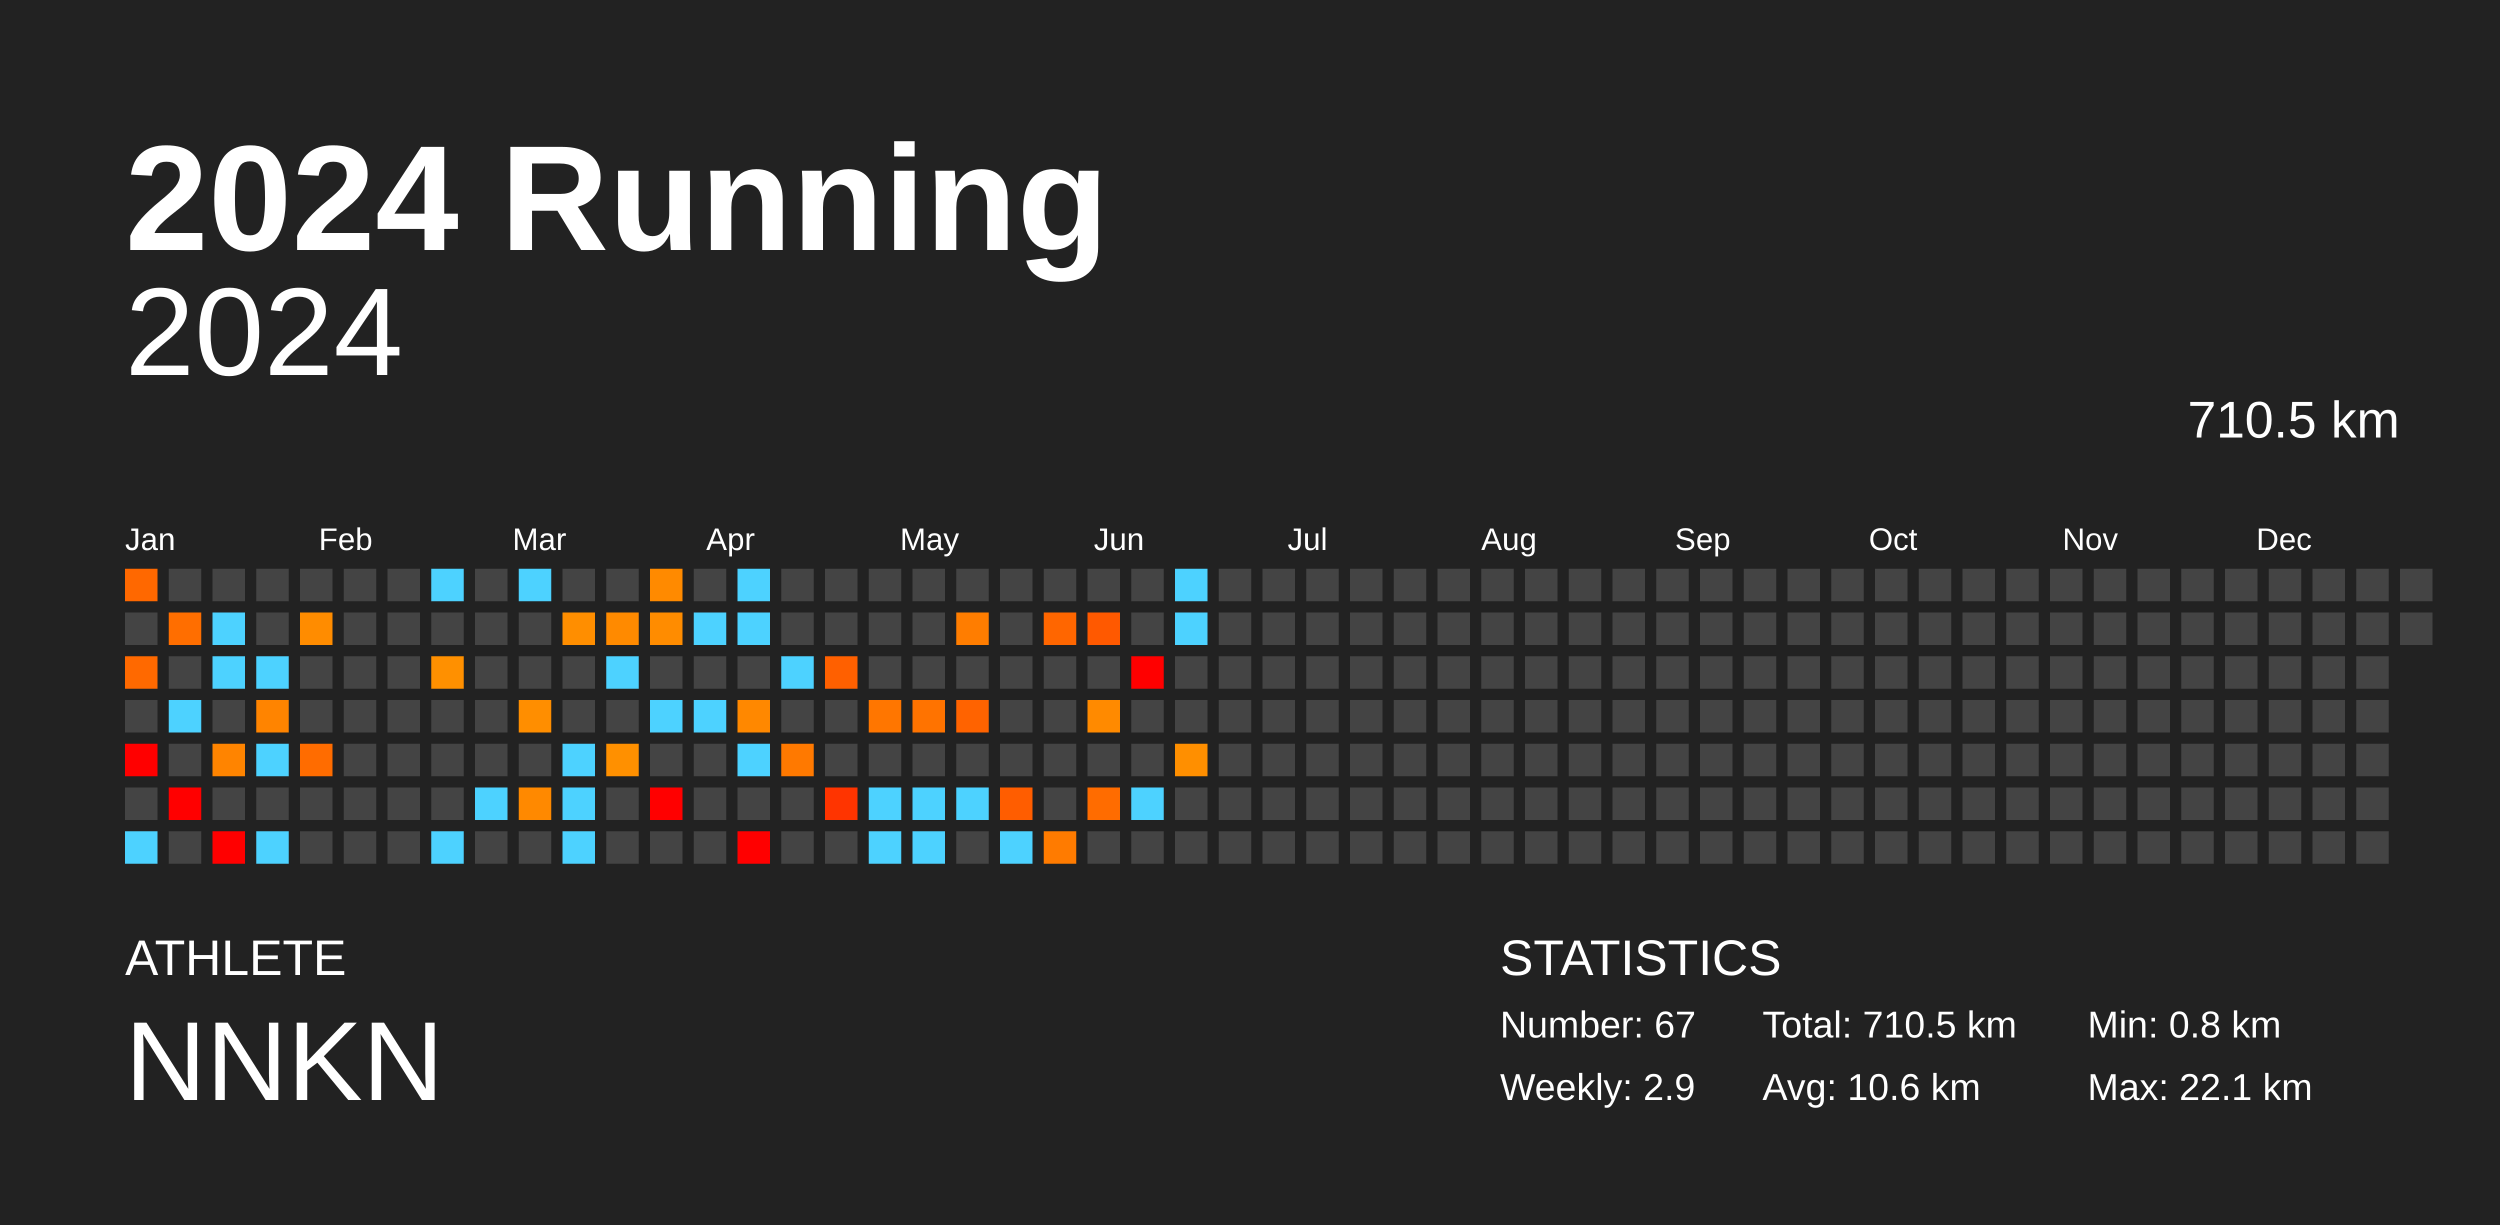
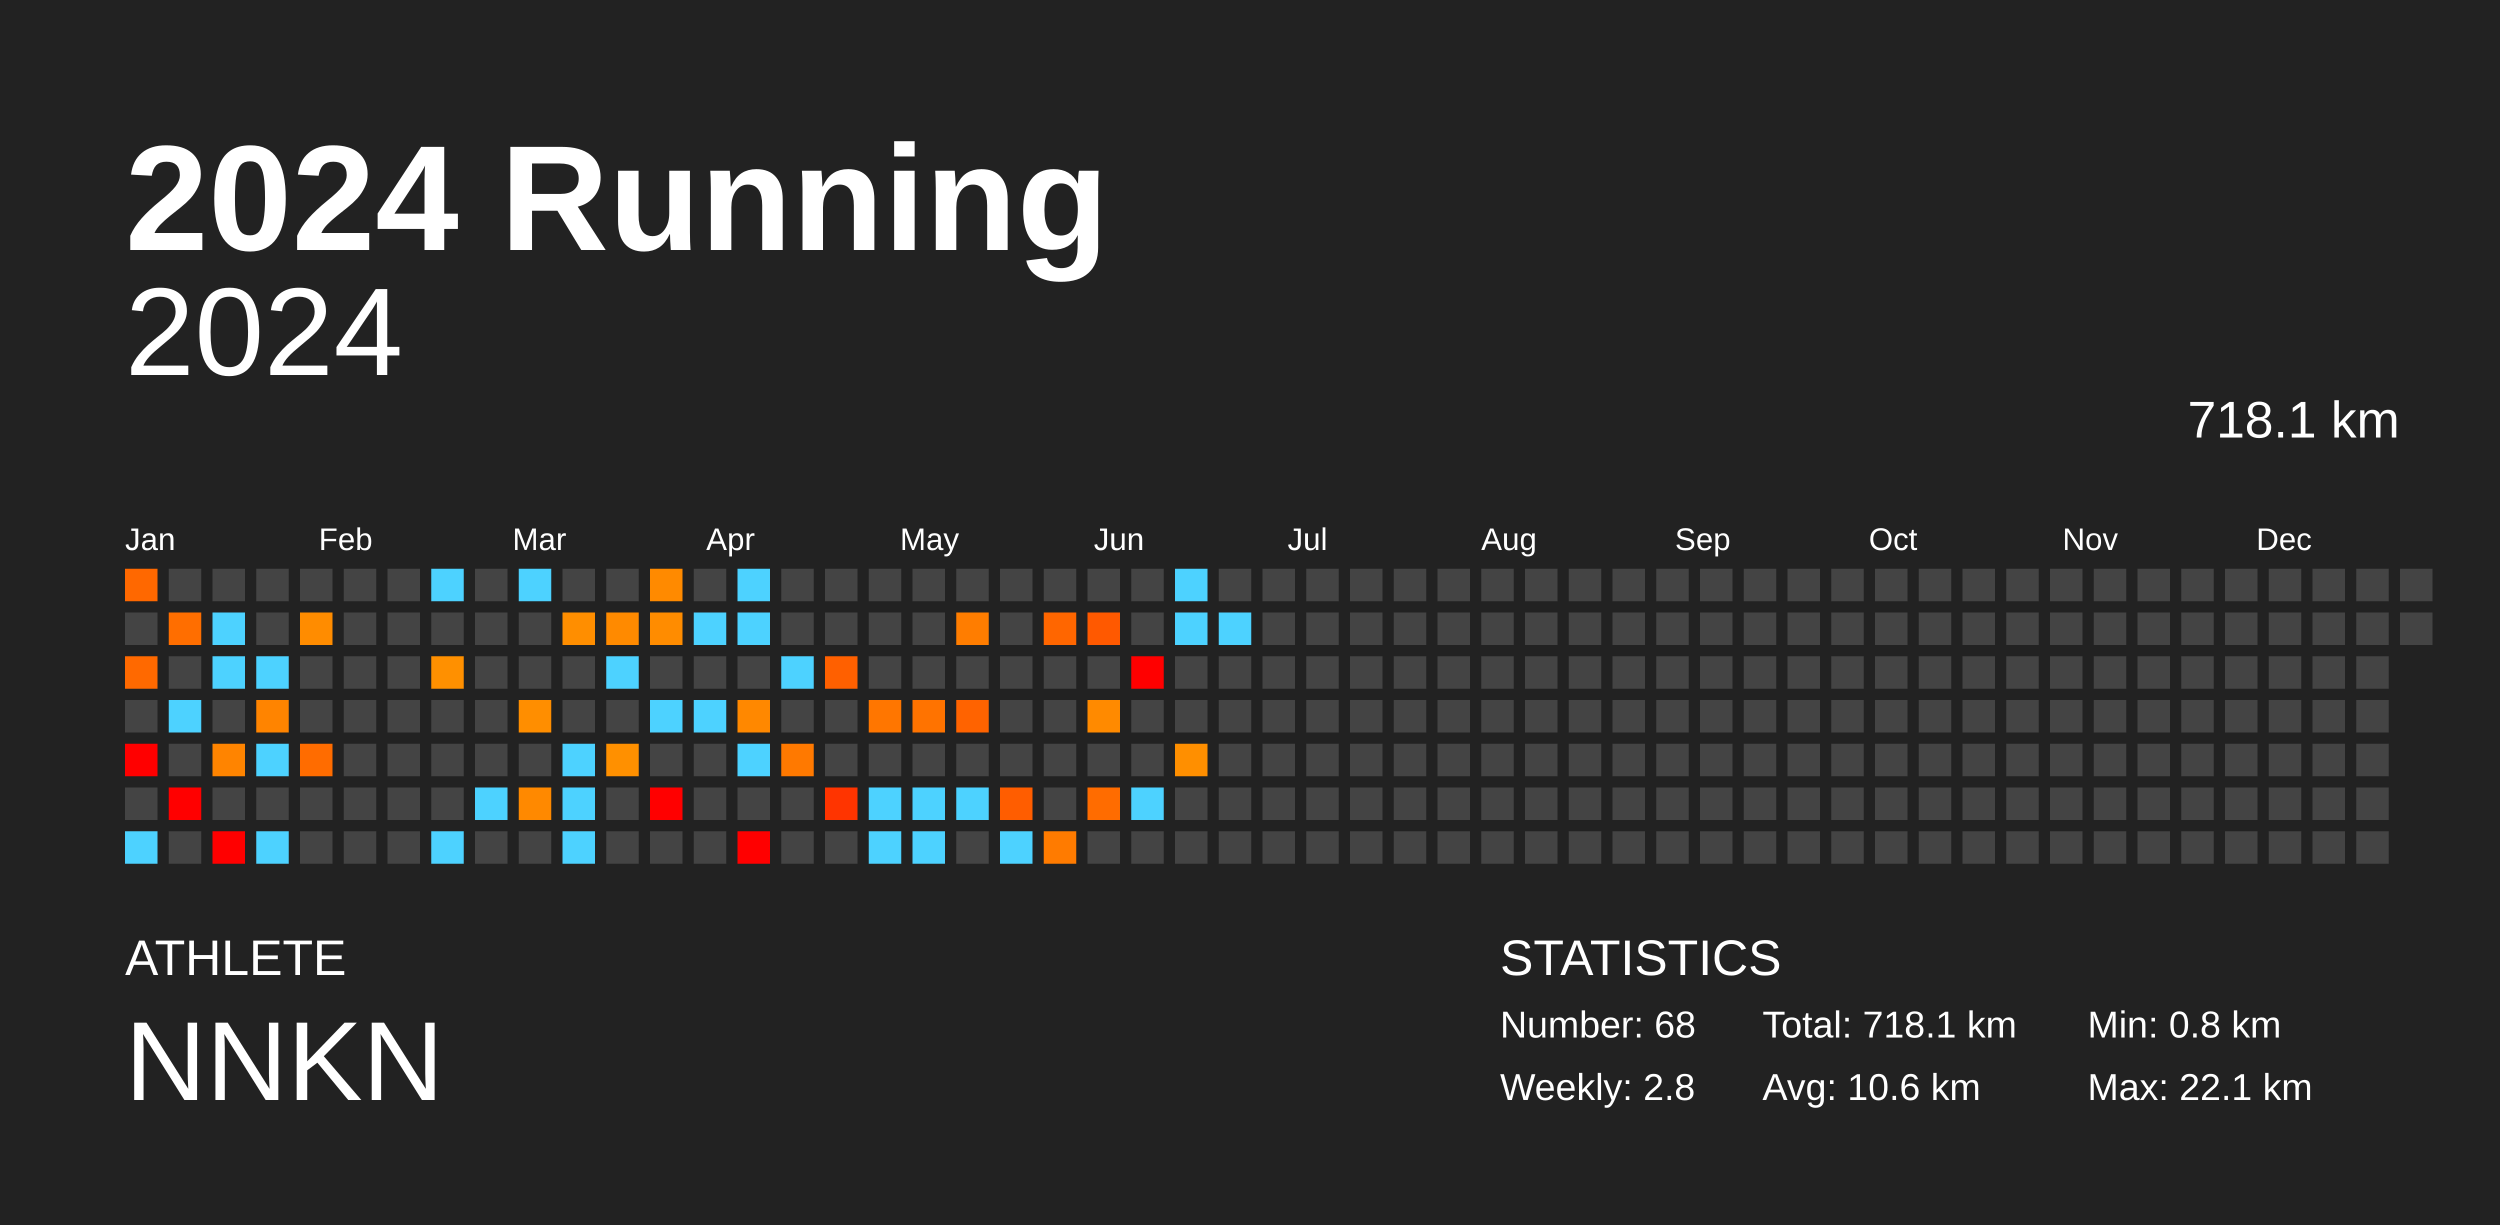
<svg xmlns="http://www.w3.org/2000/svg" baseProfile="full" height="98mm" version="1.1" viewBox="0,0,200,98" width="200mm">
  <defs />
  <rect fill="#222222" height="98" width="200" x="0" y="0" />
  <text fill="#FFFFFF" style="font-size:12px; font-family:Arial; font-weight:bold;" x="10" y="20">2024 Running</text>
  <text fill="#FFFFFF" style="font-size:4px; font-family:Arial" x="10" y="78">ATHLETE</text>
  <text fill="#FFFFFF" style="font-size:9px; font-family:Arial" x="10" y="88">NNKN</text>
  <text fill="#FFFFFF" style="font-size:4px; font-family:Arial" x="120" y="78">STATISTICS</text>
-   <text fill="#FFFFFF" style="font-size:3px; font-family:Arial" x="120" y="83">Number: 67</text>
-   <text fill="#FFFFFF" style="font-size:3px; font-family:Arial" x="120" y="88">Weekly: 2.9</text>
-   <text fill="#FFFFFF" style="font-size:3px; font-family:Arial" x="141" y="83">Total: 710.5 km</text>
+   <text fill="#FFFFFF" style="font-size:3px; font-family:Arial" x="120" y="83">Number: 68</text>
+   <text fill="#FFFFFF" style="font-size:3px; font-family:Arial" x="120" y="88">Weekly: 2.8</text>
+   <text fill="#FFFFFF" style="font-size:3px; font-family:Arial" x="141" y="83">Total: 718.1 km</text>
  <text fill="#FFFFFF" style="font-size:3px; font-family:Arial" x="141" y="88">Avg: 10.6 km</text>
  <text fill="#FFFFFF" style="font-size:3px; font-family:Arial" x="167" y="83">Min: 0.8 km</text>
  <text fill="#FFFFFF" style="font-size:3px; font-family:Arial" x="167" y="88">Max: 22.1 km</text>
  <text alignment-baseline="hanging" fill="#FFFFFF" style="font-size:10.0px; font-family:Arial;" x="10" y="30">2024</text>
-   <text alignment-baseline="hanging" fill="#FFFFFF" style="font-size:4.125px; font-family:Arial;" x="175" y="35">710.5 km</text>
+   <text alignment-baseline="hanging" fill="#FFFFFF" style="font-size:4.125px; font-family:Arial;" x="175" y="35">718.1 km</text>
  <text fill="#FFFFFF" style="font-size:2.5px; font-family:Arial" x="10.0" y="44">Jan</text>
  <text fill="#FFFFFF" style="font-size:2.5px; font-family:Arial" x="25.5" y="44">Feb</text>
  <text fill="#FFFFFF" style="font-size:2.5px; font-family:Arial" x="41.0" y="44">Mar</text>
  <text fill="#FFFFFF" style="font-size:2.5px; font-family:Arial" x="56.5" y="44">Apr</text>
  <text fill="#FFFFFF" style="font-size:2.5px; font-family:Arial" x="72.0" y="44">May</text>
  <text fill="#FFFFFF" style="font-size:2.5px; font-family:Arial" x="87.5" y="44">Jun</text>
  <text fill="#FFFFFF" style="font-size:2.5px; font-family:Arial" x="103.0" y="44">Jul</text>
  <text fill="#FFFFFF" style="font-size:2.5px; font-family:Arial" x="118.5" y="44">Aug</text>
  <text fill="#FFFFFF" style="font-size:2.5px; font-family:Arial" x="134.0" y="44">Sep</text>
  <text fill="#FFFFFF" style="font-size:2.5px; font-family:Arial" x="149.5" y="44">Oct</text>
  <text fill="#FFFFFF" style="font-size:2.5px; font-family:Arial" x="165.0" y="44">Nov</text>
  <text fill="#FFFFFF" style="font-size:2.5px; font-family:Arial" x="180.5" y="44">Dec</text>
  <rect fill="#ff6800" height="2.6" width="2.6" x="10.0" y="45.5" />
  <rect fill="#444444" height="2.6" width="2.6" x="10.0" y="49.0" />
  <rect fill="#ff6900" height="2.6" width="2.6" x="10.0" y="52.5" />
  <rect fill="#444444" height="2.6" width="2.6" x="10.0" y="56.0" />
  <rect fill="red" height="2.6" width="2.6" x="10.0" y="59.5" />
  <rect fill="#444444" height="2.6" width="2.6" x="10.0" y="63.0" />
  <rect fill="#4dd2ff" height="2.6" width="2.6" x="10.0" y="66.5" />
  <rect fill="#444444" height="2.6" width="2.6" x="13.5" y="45.5" />
  <rect fill="#ff6e00" height="2.6" width="2.6" x="13.5" y="49.0" />
  <rect fill="#444444" height="2.6" width="2.6" x="13.5" y="52.5" />
  <rect fill="#4dd2ff" height="2.6" width="2.6" x="13.5" y="56.0" />
  <rect fill="#444444" height="2.6" width="2.6" x="13.5" y="59.5" />
  <rect fill="red" height="2.6" width="2.6" x="13.5" y="63.0" />
  <rect fill="#444444" height="2.6" width="2.6" x="13.5" y="66.5" />
  <rect fill="#444444" height="2.6" width="2.6" x="17.0" y="45.5" />
  <rect fill="#4dd2ff" height="2.6" width="2.6" x="17.0" y="49.0" />
  <rect fill="#4dd2ff" height="2.6" width="2.6" x="17.0" y="52.5" />
  <rect fill="#444444" height="2.6" width="2.6" x="17.0" y="56.0" />
  <rect fill="#ff8400" height="2.6" width="2.6" x="17.0" y="59.5" />
  <rect fill="#444444" height="2.6" width="2.6" x="17.0" y="63.0" />
  <rect fill="red" height="2.6" width="2.6" x="17.0" y="66.5" />
  <rect fill="#444444" height="2.6" width="2.6" x="20.5" y="45.5" />
  <rect fill="#444444" height="2.6" width="2.6" x="20.5" y="49.0" />
  <rect fill="#4dd2ff" height="2.6" width="2.6" x="20.5" y="52.5" />
  <rect fill="#ff8400" height="2.6" width="2.6" x="20.5" y="56.0" />
  <rect fill="#4dd2ff" height="2.6" width="2.6" x="20.5" y="59.5" />
  <rect fill="#444444" height="2.6" width="2.6" x="20.5" y="63.0" />
  <rect fill="#4dd2ff" height="2.6" width="2.6" x="20.5" y="66.5" />
  <rect fill="#444444" height="2.6" width="2.6" x="24.0" y="45.5" />
  <rect fill="#ff8c00" height="2.6" width="2.6" x="24.0" y="49.0" />
  <rect fill="#444444" height="2.6" width="2.6" x="24.0" y="52.5" />
  <rect fill="#444444" height="2.6" width="2.6" x="24.0" y="56.0" />
  <rect fill="#ff6c00" height="2.6" width="2.6" x="24.0" y="59.5" />
  <rect fill="#444444" height="2.6" width="2.6" x="24.0" y="63.0" />
  <rect fill="#444444" height="2.6" width="2.6" x="24.0" y="66.5" />
  <rect fill="#444444" height="2.6" width="2.6" x="27.5" y="45.5" />
  <rect fill="#444444" height="2.6" width="2.6" x="27.5" y="49.0" />
  <rect fill="#444444" height="2.6" width="2.6" x="27.5" y="52.5" />
  <rect fill="#444444" height="2.6" width="2.6" x="27.5" y="56.0" />
  <rect fill="#444444" height="2.6" width="2.6" x="27.5" y="59.5" />
  <rect fill="#444444" height="2.6" width="2.6" x="27.5" y="63.0" />
  <rect fill="#444444" height="2.6" width="2.6" x="27.5" y="66.5" />
  <rect fill="#444444" height="2.6" width="2.6" x="31.0" y="45.5" />
  <rect fill="#444444" height="2.6" width="2.6" x="31.0" y="49.0" />
  <rect fill="#444444" height="2.6" width="2.6" x="31.0" y="52.5" />
  <rect fill="#444444" height="2.6" width="2.6" x="31.0" y="56.0" />
  <rect fill="#444444" height="2.6" width="2.6" x="31.0" y="59.5" />
  <rect fill="#444444" height="2.6" width="2.6" x="31.0" y="63.0" />
  <rect fill="#444444" height="2.6" width="2.6" x="31.0" y="66.5" />
  <rect fill="#4dd2ff" height="2.6" width="2.6" x="34.5" y="45.5" />
  <rect fill="#444444" height="2.6" width="2.6" x="34.5" y="49.0" />
  <rect fill="#ff9000" height="2.6" width="2.6" x="34.5" y="52.5" />
  <rect fill="#444444" height="2.6" width="2.6" x="34.5" y="56.0" />
  <rect fill="#444444" height="2.6" width="2.6" x="34.5" y="59.5" />
  <rect fill="#444444" height="2.6" width="2.6" x="34.5" y="63.0" />
  <rect fill="#4dd2ff" height="2.6" width="2.6" x="34.5" y="66.5" />
  <rect fill="#444444" height="2.6" width="2.6" x="38.0" y="45.5" />
  <rect fill="#444444" height="2.6" width="2.6" x="38.0" y="49.0" />
  <rect fill="#444444" height="2.6" width="2.6" x="38.0" y="52.5" />
  <rect fill="#444444" height="2.6" width="2.6" x="38.0" y="56.0" />
  <rect fill="#444444" height="2.6" width="2.6" x="38.0" y="59.5" />
  <rect fill="#4dd2ff" height="2.6" width="2.6" x="38.0" y="63.0" />
  <rect fill="#444444" height="2.6" width="2.6" x="38.0" y="66.5" />
  <rect fill="#4dd2ff" height="2.6" width="2.6" x="41.5" y="45.5" />
  <rect fill="#444444" height="2.6" width="2.6" x="41.5" y="49.0" />
  <rect fill="#444444" height="2.6" width="2.6" x="41.5" y="52.5" />
  <rect fill="#ff8e00" height="2.6" width="2.6" x="41.5" y="56.0" />
  <rect fill="#444444" height="2.6" width="2.6" x="41.5" y="59.5" />
  <rect fill="#ff8900" height="2.6" width="2.6" x="41.5" y="63.0" />
  <rect fill="#444444" height="2.6" width="2.6" x="41.5" y="66.5" />
  <rect fill="#444444" height="2.6" width="2.6" x="45.0" y="45.5" />
  <rect fill="#ff8e00" height="2.6" width="2.6" x="45.0" y="49.0" />
  <rect fill="#444444" height="2.6" width="2.6" x="45.0" y="52.5" />
  <rect fill="#444444" height="2.6" width="2.6" x="45.0" y="56.0" />
  <rect fill="#4dd2ff" height="2.6" width="2.6" x="45.0" y="59.5" />
  <rect fill="#4dd2ff" height="2.6" width="2.6" x="45.0" y="63.0" />
  <rect fill="#4dd2ff" height="2.6" width="2.6" x="45.0" y="66.5" />
  <rect fill="#444444" height="2.6" width="2.6" x="48.5" y="45.5" />
  <rect fill="#ff8a00" height="2.6" width="2.6" x="48.5" y="49.0" />
  <rect fill="#4dd2ff" height="2.6" width="2.6" x="48.5" y="52.5" />
  <rect fill="#444444" height="2.6" width="2.6" x="48.5" y="56.0" />
  <rect fill="#ff9000" height="2.6" width="2.6" x="48.5" y="59.5" />
  <rect fill="#444444" height="2.6" width="2.6" x="48.5" y="63.0" />
  <rect fill="#444444" height="2.6" width="2.6" x="48.5" y="66.5" />
  <rect fill="#ff8a00" height="2.6" width="2.6" x="52.0" y="45.5" />
  <rect fill="#ff8c00" height="2.6" width="2.6" x="52.0" y="49.0" />
  <rect fill="#444444" height="2.6" width="2.6" x="52.0" y="52.5" />
  <rect fill="#4dd2ff" height="2.6" width="2.6" x="52.0" y="56.0" />
  <rect fill="#444444" height="2.6" width="2.6" x="52.0" y="59.5" />
  <rect fill="red" height="2.6" width="2.6" x="52.0" y="63.0" />
  <rect fill="#444444" height="2.6" width="2.6" x="52.0" y="66.5" />
  <rect fill="#444444" height="2.6" width="2.6" x="55.5" y="45.5" />
  <rect fill="#4dd2ff" height="2.6" width="2.6" x="55.5" y="49.0" />
  <rect fill="#444444" height="2.6" width="2.6" x="55.5" y="52.5" />
  <rect fill="#4dd2ff" height="2.6" width="2.6" x="55.5" y="56.0" />
  <rect fill="#444444" height="2.6" width="2.6" x="55.5" y="59.5" />
  <rect fill="#444444" height="2.6" width="2.6" x="55.5" y="63.0" />
  <rect fill="#444444" height="2.6" width="2.6" x="55.5" y="66.5" />
  <rect fill="#4dd2ff" height="2.6" width="2.6" x="59.0" y="45.5" />
  <rect fill="#4dd2ff" height="2.6" width="2.6" x="59.0" y="49.0" />
  <rect fill="#444444" height="2.6" width="2.6" x="59.0" y="52.5" />
  <rect fill="#ff8800" height="2.6" width="2.6" x="59.0" y="56.0" />
  <rect fill="#4dd2ff" height="2.6" width="2.6" x="59.0" y="59.5" />
  <rect fill="#444444" height="2.6" width="2.6" x="59.0" y="63.0" />
  <rect fill="red" height="2.6" width="2.6" x="59.0" y="66.5" />
  <rect fill="#444444" height="2.6" width="2.6" x="62.5" y="45.5" />
  <rect fill="#444444" height="2.6" width="2.6" x="62.5" y="49.0" />
  <rect fill="#4dd2ff" height="2.6" width="2.6" x="62.5" y="52.5" />
  <rect fill="#444444" height="2.6" width="2.6" x="62.5" y="56.0" />
  <rect fill="#ff7900" height="2.6" width="2.6" x="62.5" y="59.5" />
  <rect fill="#444444" height="2.6" width="2.6" x="62.5" y="63.0" />
  <rect fill="#444444" height="2.6" width="2.6" x="62.5" y="66.5" />
  <rect fill="#444444" height="2.6" width="2.6" x="66.0" y="45.5" />
  <rect fill="#444444" height="2.6" width="2.6" x="66.0" y="49.0" />
  <rect fill="#ff6000" height="2.6" width="2.6" x="66.0" y="52.5" />
  <rect fill="#444444" height="2.6" width="2.6" x="66.0" y="56.0" />
  <rect fill="#444444" height="2.6" width="2.6" x="66.0" y="59.5" />
  <rect fill="#ff3400" height="2.6" width="2.6" x="66.0" y="63.0" />
  <rect fill="#444444" height="2.6" width="2.6" x="66.0" y="66.5" />
  <rect fill="#444444" height="2.6" width="2.6" x="69.5" y="45.5" />
  <rect fill="#444444" height="2.6" width="2.6" x="69.5" y="49.0" />
  <rect fill="#444444" height="2.6" width="2.6" x="69.5" y="52.5" />
  <rect fill="#ff7600" height="2.6" width="2.6" x="69.5" y="56.0" />
  <rect fill="#444444" height="2.6" width="2.6" x="69.5" y="59.5" />
  <rect fill="#4dd2ff" height="2.6" width="2.6" x="69.5" y="63.0" />
  <rect fill="#4dd2ff" height="2.6" width="2.6" x="69.5" y="66.5" />
  <rect fill="#444444" height="2.6" width="2.6" x="73.0" y="45.5" />
  <rect fill="#444444" height="2.6" width="2.6" x="73.0" y="49.0" />
  <rect fill="#444444" height="2.6" width="2.6" x="73.0" y="52.5" />
  <rect fill="#ff7300" height="2.6" width="2.6" x="73.0" y="56.0" />
  <rect fill="#444444" height="2.6" width="2.6" x="73.0" y="59.5" />
  <rect fill="#4dd2ff" height="2.6" width="2.6" x="73.0" y="63.0" />
  <rect fill="#4dd2ff" height="2.6" width="2.6" x="73.0" y="66.5" />
  <rect fill="#444444" height="2.6" width="2.6" x="76.5" y="45.5" />
  <rect fill="#ff7d00" height="2.6" width="2.6" x="76.5" y="49.0" />
  <rect fill="#444444" height="2.6" width="2.6" x="76.5" y="52.5" />
  <rect fill="#ff6300" height="2.6" width="2.6" x="76.5" y="56.0" />
  <rect fill="#444444" height="2.6" width="2.6" x="76.5" y="59.5" />
  <rect fill="#4dd2ff" height="2.6" width="2.6" x="76.5" y="63.0" />
  <rect fill="#444444" height="2.6" width="2.6" x="76.5" y="66.5" />
  <rect fill="#444444" height="2.6" width="2.6" x="80.0" y="45.5" />
  <rect fill="#444444" height="2.6" width="2.6" x="80.0" y="49.0" />
  <rect fill="#444444" height="2.6" width="2.6" x="80.0" y="52.5" />
  <rect fill="#444444" height="2.6" width="2.6" x="80.0" y="56.0" />
  <rect fill="#444444" height="2.6" width="2.6" x="80.0" y="59.5" />
  <rect fill="#ff5d00" height="2.6" width="2.6" x="80.0" y="63.0" />
  <rect fill="#4dd2ff" height="2.6" width="2.6" x="80.0" y="66.5" />
  <rect fill="#444444" height="2.6" width="2.6" x="83.5" y="45.5" />
  <rect fill="#ff6600" height="2.6" width="2.6" x="83.5" y="49.0" />
  <rect fill="#444444" height="2.6" width="2.6" x="83.5" y="52.5" />
  <rect fill="#444444" height="2.6" width="2.6" x="83.5" y="56.0" />
  <rect fill="#444444" height="2.6" width="2.6" x="83.5" y="59.5" />
  <rect fill="#444444" height="2.6" width="2.6" x="83.5" y="63.0" />
  <rect fill="#ff7b00" height="2.6" width="2.6" x="83.5" y="66.5" />
  <rect fill="#444444" height="2.6" width="2.6" x="87.0" y="45.5" />
  <rect fill="#ff5900" height="2.6" width="2.6" x="87.0" y="49.0" />
  <rect fill="#444444" height="2.6" width="2.6" x="87.0" y="52.5" />
  <rect fill="#ff8a00" height="2.6" width="2.6" x="87.0" y="56.0" />
  <rect fill="#444444" height="2.6" width="2.6" x="87.0" y="59.5" />
  <rect fill="#ff6c00" height="2.6" width="2.6" x="87.0" y="63.0" />
  <rect fill="#444444" height="2.6" width="2.6" x="87.0" y="66.5" />
  <rect fill="#444444" height="2.6" width="2.6" x="90.5" y="45.5" />
  <rect fill="#444444" height="2.6" width="2.6" x="90.5" y="49.0" />
  <rect fill="red" height="2.6" width="2.6" x="90.5" y="52.5" />
  <rect fill="#444444" height="2.6" width="2.6" x="90.5" y="56.0" />
  <rect fill="#444444" height="2.6" width="2.6" x="90.5" y="59.5" />
  <rect fill="#4dd2ff" height="2.6" width="2.6" x="90.5" y="63.0" />
  <rect fill="#444444" height="2.6" width="2.6" x="90.5" y="66.5" />
  <rect fill="#4dd2ff" height="2.6" width="2.6" x="94.0" y="45.5" />
  <rect fill="#4dd2ff" height="2.6" width="2.6" x="94.0" y="49.0" />
  <rect fill="#444444" height="2.6" width="2.6" x="94.0" y="52.5" />
  <rect fill="#444444" height="2.6" width="2.6" x="94.0" y="56.0" />
  <rect fill="#ff8f00" height="2.6" width="2.6" x="94.0" y="59.5" />
  <rect fill="#444444" height="2.6" width="2.6" x="94.0" y="63.0" />
  <rect fill="#444444" height="2.6" width="2.6" x="94.0" y="66.5" />
  <rect fill="#444444" height="2.6" width="2.6" x="97.5" y="45.5" />
-   <rect fill="#444444" height="2.6" width="2.6" x="97.5" y="49.0" />
+   <rect fill="#4dd2ff" height="2.6" width="2.6" x="97.5" y="49.0" />
  <rect fill="#444444" height="2.6" width="2.6" x="97.5" y="52.5" />
  <rect fill="#444444" height="2.6" width="2.6" x="97.5" y="56.0" />
  <rect fill="#444444" height="2.6" width="2.6" x="97.5" y="59.5" />
  <rect fill="#444444" height="2.6" width="2.6" x="97.5" y="63.0" />
  <rect fill="#444444" height="2.6" width="2.6" x="97.5" y="66.5" />
  <rect fill="#444444" height="2.6" width="2.6" x="101.0" y="45.5" />
  <rect fill="#444444" height="2.6" width="2.6" x="101.0" y="49.0" />
  <rect fill="#444444" height="2.6" width="2.6" x="101.0" y="52.5" />
  <rect fill="#444444" height="2.6" width="2.6" x="101.0" y="56.0" />
  <rect fill="#444444" height="2.6" width="2.6" x="101.0" y="59.5" />
  <rect fill="#444444" height="2.6" width="2.6" x="101.0" y="63.0" />
  <rect fill="#444444" height="2.6" width="2.6" x="101.0" y="66.5" />
  <rect fill="#444444" height="2.6" width="2.6" x="104.5" y="45.5" />
  <rect fill="#444444" height="2.6" width="2.6" x="104.5" y="49.0" />
  <rect fill="#444444" height="2.6" width="2.6" x="104.5" y="52.5" />
  <rect fill="#444444" height="2.6" width="2.6" x="104.5" y="56.0" />
  <rect fill="#444444" height="2.6" width="2.6" x="104.5" y="59.5" />
  <rect fill="#444444" height="2.6" width="2.6" x="104.5" y="63.0" />
  <rect fill="#444444" height="2.6" width="2.6" x="104.5" y="66.5" />
  <rect fill="#444444" height="2.6" width="2.6" x="108.0" y="45.5" />
  <rect fill="#444444" height="2.6" width="2.6" x="108.0" y="49.0" />
  <rect fill="#444444" height="2.6" width="2.6" x="108.0" y="52.5" />
  <rect fill="#444444" height="2.6" width="2.6" x="108.0" y="56.0" />
  <rect fill="#444444" height="2.6" width="2.6" x="108.0" y="59.5" />
  <rect fill="#444444" height="2.6" width="2.6" x="108.0" y="63.0" />
  <rect fill="#444444" height="2.6" width="2.6" x="108.0" y="66.5" />
  <rect fill="#444444" height="2.6" width="2.6" x="111.5" y="45.5" />
  <rect fill="#444444" height="2.6" width="2.6" x="111.5" y="49.0" />
  <rect fill="#444444" height="2.6" width="2.6" x="111.5" y="52.5" />
  <rect fill="#444444" height="2.6" width="2.6" x="111.5" y="56.0" />
  <rect fill="#444444" height="2.6" width="2.6" x="111.5" y="59.5" />
  <rect fill="#444444" height="2.6" width="2.6" x="111.5" y="63.0" />
  <rect fill="#444444" height="2.6" width="2.6" x="111.5" y="66.5" />
  <rect fill="#444444" height="2.6" width="2.6" x="115.0" y="45.5" />
  <rect fill="#444444" height="2.6" width="2.6" x="115.0" y="49.0" />
  <rect fill="#444444" height="2.6" width="2.6" x="115.0" y="52.5" />
  <rect fill="#444444" height="2.6" width="2.6" x="115.0" y="56.0" />
  <rect fill="#444444" height="2.6" width="2.6" x="115.0" y="59.5" />
  <rect fill="#444444" height="2.6" width="2.6" x="115.0" y="63.0" />
  <rect fill="#444444" height="2.6" width="2.6" x="115.0" y="66.5" />
  <rect fill="#444444" height="2.6" width="2.6" x="118.5" y="45.5" />
  <rect fill="#444444" height="2.6" width="2.6" x="118.5" y="49.0" />
  <rect fill="#444444" height="2.6" width="2.6" x="118.5" y="52.5" />
  <rect fill="#444444" height="2.6" width="2.6" x="118.5" y="56.0" />
  <rect fill="#444444" height="2.6" width="2.6" x="118.5" y="59.5" />
  <rect fill="#444444" height="2.6" width="2.6" x="118.5" y="63.0" />
  <rect fill="#444444" height="2.6" width="2.6" x="118.5" y="66.5" />
  <rect fill="#444444" height="2.6" width="2.6" x="122.0" y="45.5" />
  <rect fill="#444444" height="2.6" width="2.6" x="122.0" y="49.0" />
  <rect fill="#444444" height="2.6" width="2.6" x="122.0" y="52.5" />
  <rect fill="#444444" height="2.6" width="2.6" x="122.0" y="56.0" />
  <rect fill="#444444" height="2.6" width="2.6" x="122.0" y="59.5" />
  <rect fill="#444444" height="2.6" width="2.6" x="122.0" y="63.0" />
  <rect fill="#444444" height="2.6" width="2.6" x="122.0" y="66.5" />
  <rect fill="#444444" height="2.6" width="2.6" x="125.5" y="45.5" />
  <rect fill="#444444" height="2.6" width="2.6" x="125.5" y="49.0" />
  <rect fill="#444444" height="2.6" width="2.6" x="125.5" y="52.5" />
  <rect fill="#444444" height="2.6" width="2.6" x="125.5" y="56.0" />
  <rect fill="#444444" height="2.6" width="2.6" x="125.5" y="59.5" />
  <rect fill="#444444" height="2.6" width="2.6" x="125.5" y="63.0" />
  <rect fill="#444444" height="2.6" width="2.6" x="125.5" y="66.5" />
  <rect fill="#444444" height="2.6" width="2.6" x="129.0" y="45.5" />
  <rect fill="#444444" height="2.6" width="2.6" x="129.0" y="49.0" />
  <rect fill="#444444" height="2.6" width="2.6" x="129.0" y="52.5" />
  <rect fill="#444444" height="2.6" width="2.6" x="129.0" y="56.0" />
  <rect fill="#444444" height="2.6" width="2.6" x="129.0" y="59.5" />
  <rect fill="#444444" height="2.6" width="2.6" x="129.0" y="63.0" />
  <rect fill="#444444" height="2.6" width="2.6" x="129.0" y="66.5" />
  <rect fill="#444444" height="2.6" width="2.6" x="132.5" y="45.5" />
  <rect fill="#444444" height="2.6" width="2.6" x="132.5" y="49.0" />
  <rect fill="#444444" height="2.6" width="2.6" x="132.5" y="52.5" />
  <rect fill="#444444" height="2.6" width="2.6" x="132.5" y="56.0" />
  <rect fill="#444444" height="2.6" width="2.6" x="132.5" y="59.5" />
  <rect fill="#444444" height="2.6" width="2.6" x="132.5" y="63.0" />
  <rect fill="#444444" height="2.6" width="2.6" x="132.5" y="66.5" />
  <rect fill="#444444" height="2.6" width="2.6" x="136.0" y="45.5" />
  <rect fill="#444444" height="2.6" width="2.6" x="136.0" y="49.0" />
  <rect fill="#444444" height="2.6" width="2.6" x="136.0" y="52.5" />
  <rect fill="#444444" height="2.6" width="2.6" x="136.0" y="56.0" />
  <rect fill="#444444" height="2.6" width="2.6" x="136.0" y="59.5" />
  <rect fill="#444444" height="2.6" width="2.6" x="136.0" y="63.0" />
  <rect fill="#444444" height="2.6" width="2.6" x="136.0" y="66.5" />
  <rect fill="#444444" height="2.6" width="2.6" x="139.5" y="45.5" />
  <rect fill="#444444" height="2.6" width="2.6" x="139.5" y="49.0" />
  <rect fill="#444444" height="2.6" width="2.6" x="139.5" y="52.5" />
  <rect fill="#444444" height="2.6" width="2.6" x="139.5" y="56.0" />
  <rect fill="#444444" height="2.6" width="2.6" x="139.5" y="59.5" />
  <rect fill="#444444" height="2.6" width="2.6" x="139.5" y="63.0" />
  <rect fill="#444444" height="2.6" width="2.6" x="139.5" y="66.5" />
  <rect fill="#444444" height="2.6" width="2.6" x="143.0" y="45.5" />
  <rect fill="#444444" height="2.6" width="2.6" x="143.0" y="49.0" />
  <rect fill="#444444" height="2.6" width="2.6" x="143.0" y="52.5" />
  <rect fill="#444444" height="2.6" width="2.6" x="143.0" y="56.0" />
  <rect fill="#444444" height="2.6" width="2.6" x="143.0" y="59.5" />
  <rect fill="#444444" height="2.6" width="2.6" x="143.0" y="63.0" />
  <rect fill="#444444" height="2.6" width="2.6" x="143.0" y="66.5" />
  <rect fill="#444444" height="2.6" width="2.6" x="146.5" y="45.5" />
  <rect fill="#444444" height="2.6" width="2.6" x="146.5" y="49.0" />
  <rect fill="#444444" height="2.6" width="2.6" x="146.5" y="52.5" />
  <rect fill="#444444" height="2.6" width="2.6" x="146.5" y="56.0" />
  <rect fill="#444444" height="2.6" width="2.6" x="146.5" y="59.5" />
  <rect fill="#444444" height="2.6" width="2.6" x="146.5" y="63.0" />
  <rect fill="#444444" height="2.6" width="2.6" x="146.5" y="66.5" />
  <rect fill="#444444" height="2.6" width="2.6" x="150.0" y="45.5" />
  <rect fill="#444444" height="2.6" width="2.6" x="150.0" y="49.0" />
  <rect fill="#444444" height="2.6" width="2.6" x="150.0" y="52.5" />
  <rect fill="#444444" height="2.6" width="2.6" x="150.0" y="56.0" />
  <rect fill="#444444" height="2.6" width="2.6" x="150.0" y="59.5" />
  <rect fill="#444444" height="2.6" width="2.6" x="150.0" y="63.0" />
  <rect fill="#444444" height="2.6" width="2.6" x="150.0" y="66.5" />
  <rect fill="#444444" height="2.6" width="2.6" x="153.5" y="45.5" />
  <rect fill="#444444" height="2.6" width="2.6" x="153.5" y="49.0" />
  <rect fill="#444444" height="2.6" width="2.6" x="153.5" y="52.5" />
  <rect fill="#444444" height="2.6" width="2.6" x="153.5" y="56.0" />
  <rect fill="#444444" height="2.6" width="2.6" x="153.5" y="59.5" />
  <rect fill="#444444" height="2.6" width="2.6" x="153.5" y="63.0" />
  <rect fill="#444444" height="2.6" width="2.6" x="153.5" y="66.5" />
  <rect fill="#444444" height="2.6" width="2.6" x="157.0" y="45.5" />
  <rect fill="#444444" height="2.6" width="2.6" x="157.0" y="49.0" />
  <rect fill="#444444" height="2.6" width="2.6" x="157.0" y="52.5" />
  <rect fill="#444444" height="2.6" width="2.6" x="157.0" y="56.0" />
  <rect fill="#444444" height="2.6" width="2.6" x="157.0" y="59.5" />
  <rect fill="#444444" height="2.6" width="2.6" x="157.0" y="63.0" />
  <rect fill="#444444" height="2.6" width="2.6" x="157.0" y="66.5" />
  <rect fill="#444444" height="2.6" width="2.6" x="160.5" y="45.5" />
  <rect fill="#444444" height="2.6" width="2.6" x="160.5" y="49.0" />
  <rect fill="#444444" height="2.6" width="2.6" x="160.5" y="52.5" />
  <rect fill="#444444" height="2.6" width="2.6" x="160.5" y="56.0" />
  <rect fill="#444444" height="2.6" width="2.6" x="160.5" y="59.5" />
  <rect fill="#444444" height="2.6" width="2.6" x="160.5" y="63.0" />
  <rect fill="#444444" height="2.6" width="2.6" x="160.5" y="66.5" />
  <rect fill="#444444" height="2.6" width="2.6" x="164.0" y="45.5" />
  <rect fill="#444444" height="2.6" width="2.6" x="164.0" y="49.0" />
  <rect fill="#444444" height="2.6" width="2.6" x="164.0" y="52.5" />
  <rect fill="#444444" height="2.6" width="2.6" x="164.0" y="56.0" />
  <rect fill="#444444" height="2.6" width="2.6" x="164.0" y="59.5" />
  <rect fill="#444444" height="2.6" width="2.6" x="164.0" y="63.0" />
  <rect fill="#444444" height="2.6" width="2.6" x="164.0" y="66.5" />
  <rect fill="#444444" height="2.6" width="2.6" x="167.5" y="45.5" />
  <rect fill="#444444" height="2.6" width="2.6" x="167.5" y="49.0" />
  <rect fill="#444444" height="2.6" width="2.6" x="167.5" y="52.5" />
  <rect fill="#444444" height="2.6" width="2.6" x="167.5" y="56.0" />
  <rect fill="#444444" height="2.6" width="2.6" x="167.5" y="59.5" />
  <rect fill="#444444" height="2.6" width="2.6" x="167.5" y="63.0" />
  <rect fill="#444444" height="2.6" width="2.6" x="167.5" y="66.5" />
  <rect fill="#444444" height="2.6" width="2.6" x="171.0" y="45.5" />
  <rect fill="#444444" height="2.6" width="2.6" x="171.0" y="49.0" />
  <rect fill="#444444" height="2.6" width="2.6" x="171.0" y="52.5" />
  <rect fill="#444444" height="2.6" width="2.6" x="171.0" y="56.0" />
  <rect fill="#444444" height="2.6" width="2.6" x="171.0" y="59.5" />
  <rect fill="#444444" height="2.6" width="2.6" x="171.0" y="63.0" />
  <rect fill="#444444" height="2.6" width="2.6" x="171.0" y="66.5" />
  <rect fill="#444444" height="2.6" width="2.6" x="174.5" y="45.5" />
  <rect fill="#444444" height="2.6" width="2.6" x="174.5" y="49.0" />
  <rect fill="#444444" height="2.6" width="2.6" x="174.5" y="52.5" />
  <rect fill="#444444" height="2.6" width="2.6" x="174.5" y="56.0" />
  <rect fill="#444444" height="2.6" width="2.6" x="174.5" y="59.5" />
  <rect fill="#444444" height="2.6" width="2.6" x="174.5" y="63.0" />
  <rect fill="#444444" height="2.6" width="2.6" x="174.5" y="66.5" />
  <rect fill="#444444" height="2.6" width="2.6" x="178.0" y="45.5" />
  <rect fill="#444444" height="2.6" width="2.6" x="178.0" y="49.0" />
  <rect fill="#444444" height="2.6" width="2.6" x="178.0" y="52.5" />
  <rect fill="#444444" height="2.6" width="2.6" x="178.0" y="56.0" />
  <rect fill="#444444" height="2.6" width="2.6" x="178.0" y="59.5" />
  <rect fill="#444444" height="2.6" width="2.6" x="178.0" y="63.0" />
  <rect fill="#444444" height="2.6" width="2.6" x="178.0" y="66.5" />
  <rect fill="#444444" height="2.6" width="2.6" x="181.5" y="45.5" />
  <rect fill="#444444" height="2.6" width="2.6" x="181.5" y="49.0" />
  <rect fill="#444444" height="2.6" width="2.6" x="181.5" y="52.5" />
  <rect fill="#444444" height="2.6" width="2.6" x="181.5" y="56.0" />
  <rect fill="#444444" height="2.6" width="2.6" x="181.5" y="59.5" />
  <rect fill="#444444" height="2.6" width="2.6" x="181.5" y="63.0" />
  <rect fill="#444444" height="2.6" width="2.6" x="181.5" y="66.5" />
  <rect fill="#444444" height="2.6" width="2.6" x="185.0" y="45.5" />
  <rect fill="#444444" height="2.6" width="2.6" x="185.0" y="49.0" />
  <rect fill="#444444" height="2.6" width="2.6" x="185.0" y="52.5" />
  <rect fill="#444444" height="2.6" width="2.6" x="185.0" y="56.0" />
  <rect fill="#444444" height="2.6" width="2.6" x="185.0" y="59.5" />
  <rect fill="#444444" height="2.6" width="2.6" x="185.0" y="63.0" />
  <rect fill="#444444" height="2.6" width="2.6" x="185.0" y="66.5" />
  <rect fill="#444444" height="2.6" width="2.6" x="188.5" y="45.5" />
  <rect fill="#444444" height="2.6" width="2.6" x="188.5" y="49.0" />
  <rect fill="#444444" height="2.6" width="2.6" x="188.5" y="52.5" />
  <rect fill="#444444" height="2.6" width="2.6" x="188.5" y="56.0" />
  <rect fill="#444444" height="2.6" width="2.6" x="188.5" y="59.5" />
  <rect fill="#444444" height="2.6" width="2.6" x="188.5" y="63.0" />
  <rect fill="#444444" height="2.6" width="2.6" x="188.5" y="66.5" />
  <rect fill="#444444" height="2.6" width="2.6" x="192.0" y="45.5" />
  <rect fill="#444444" height="2.6" width="2.6" x="192.0" y="49.0" />
</svg>
